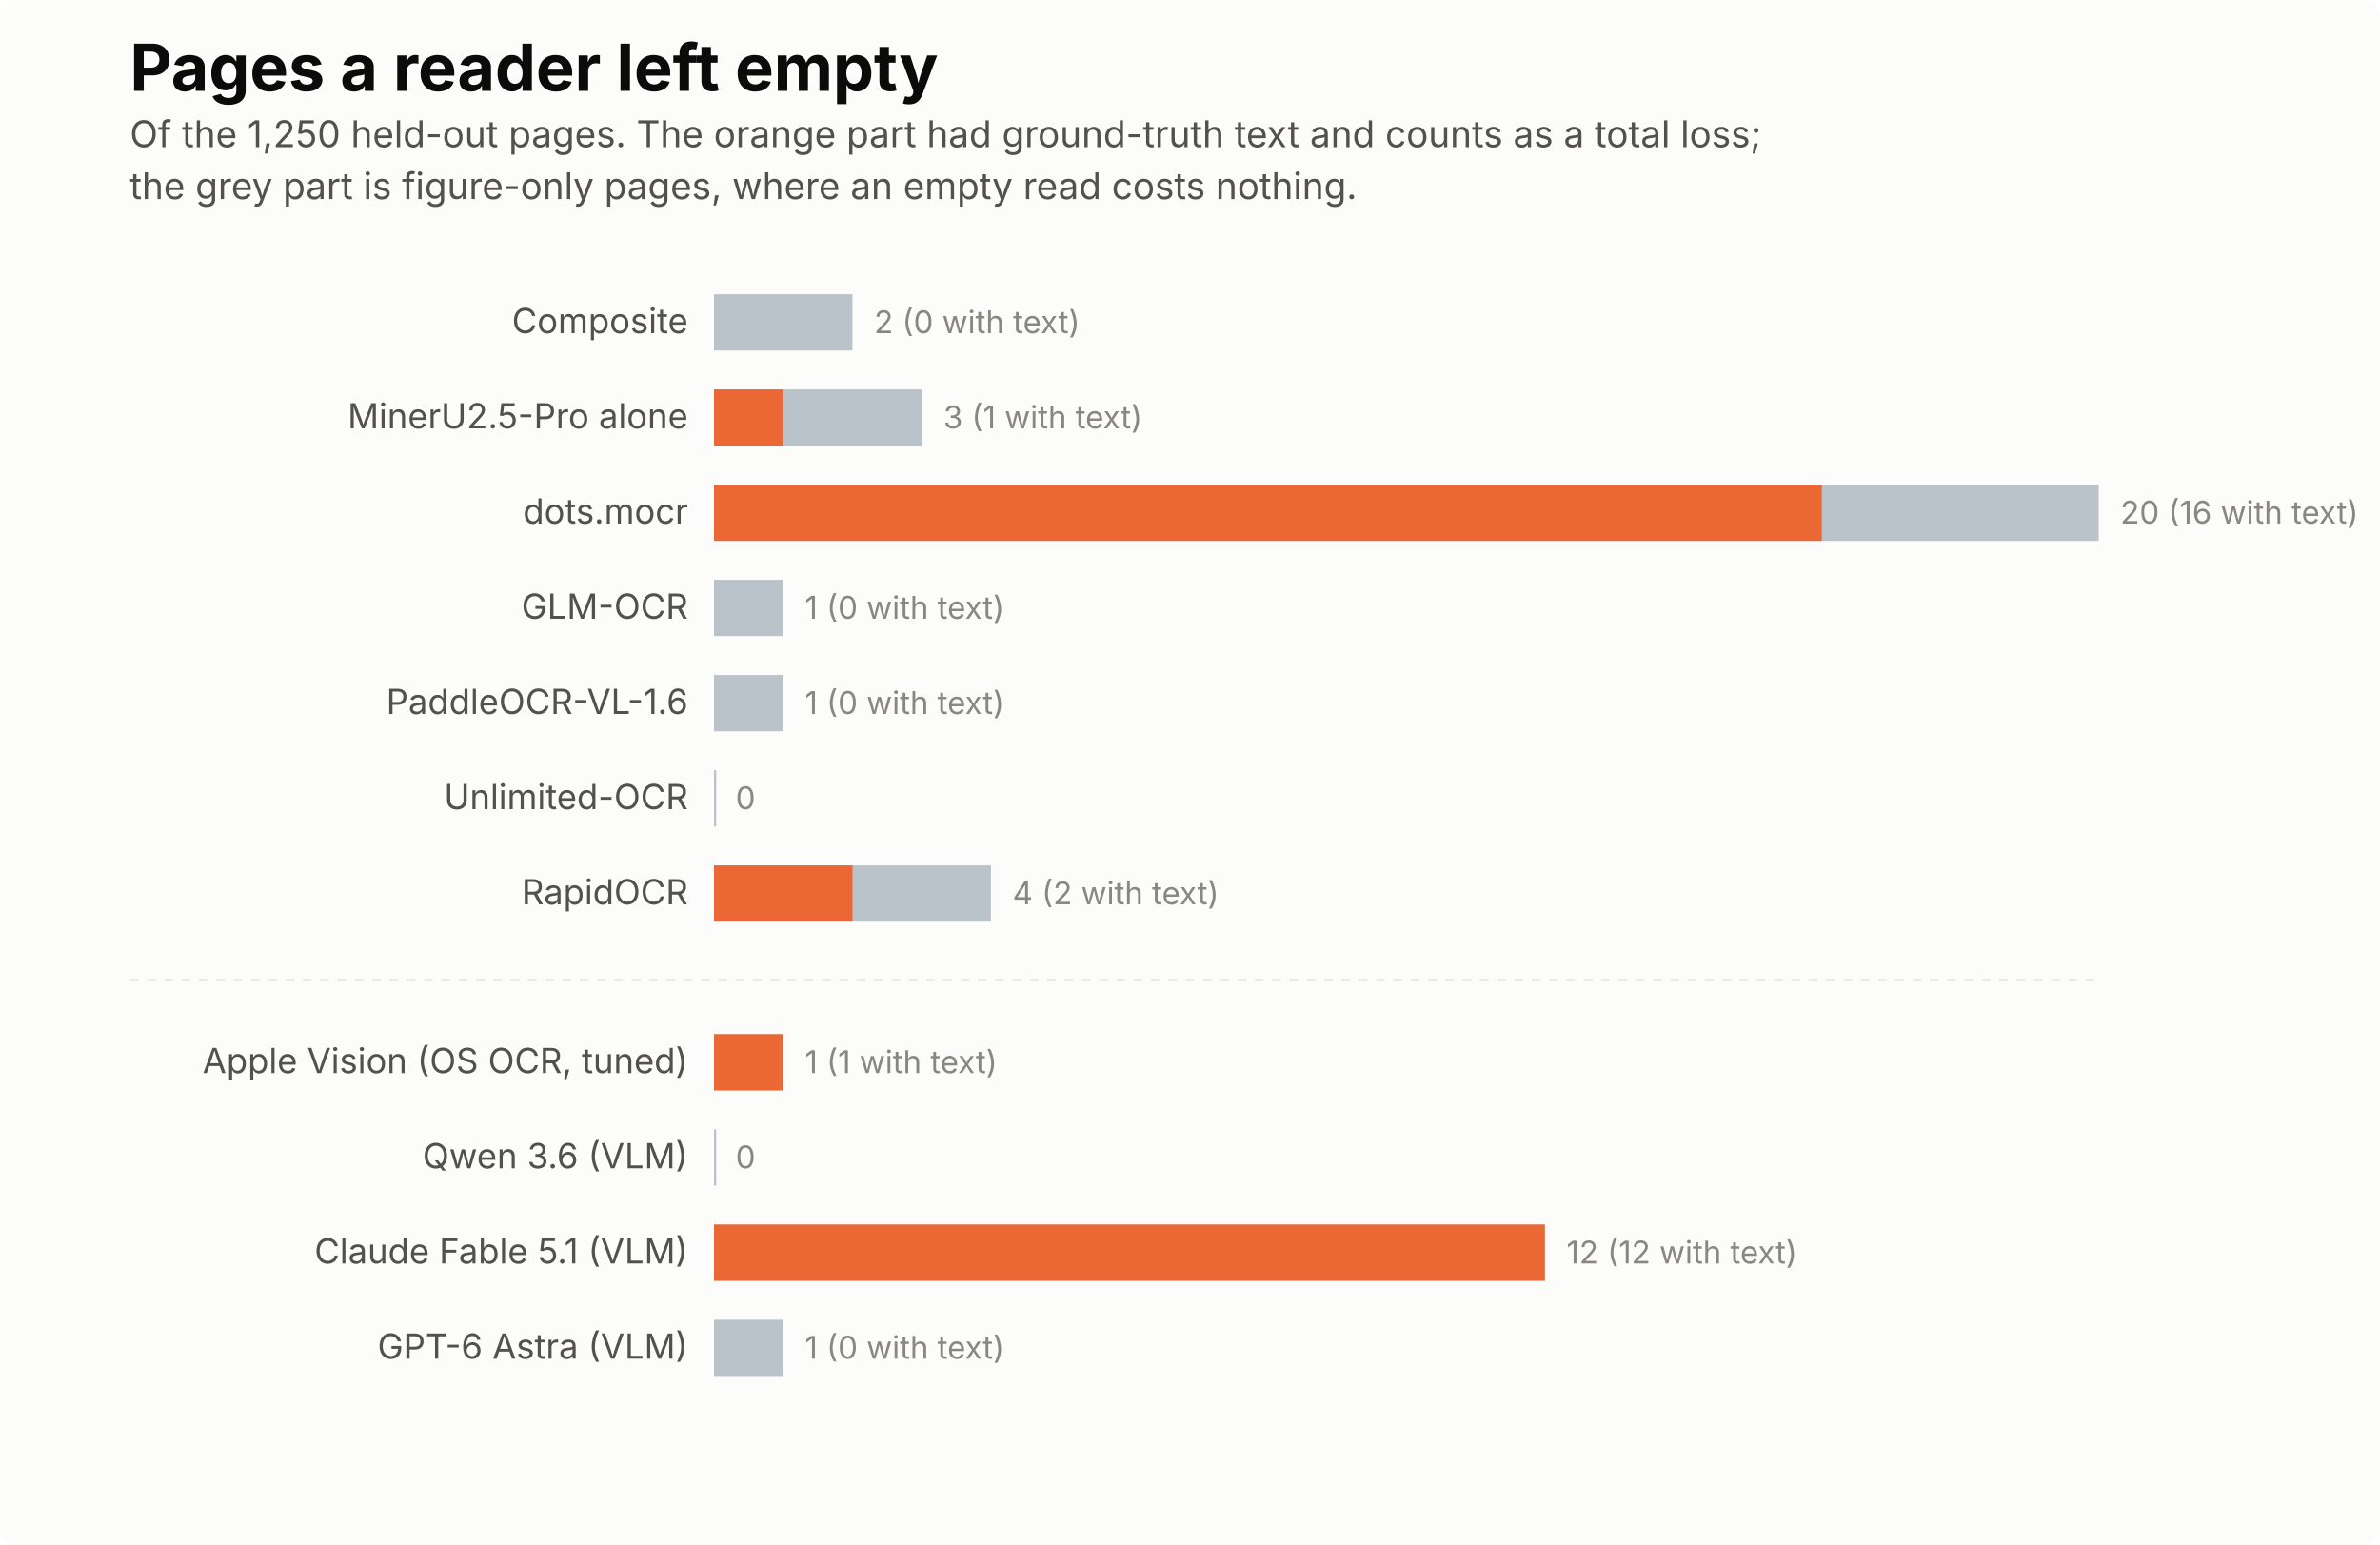
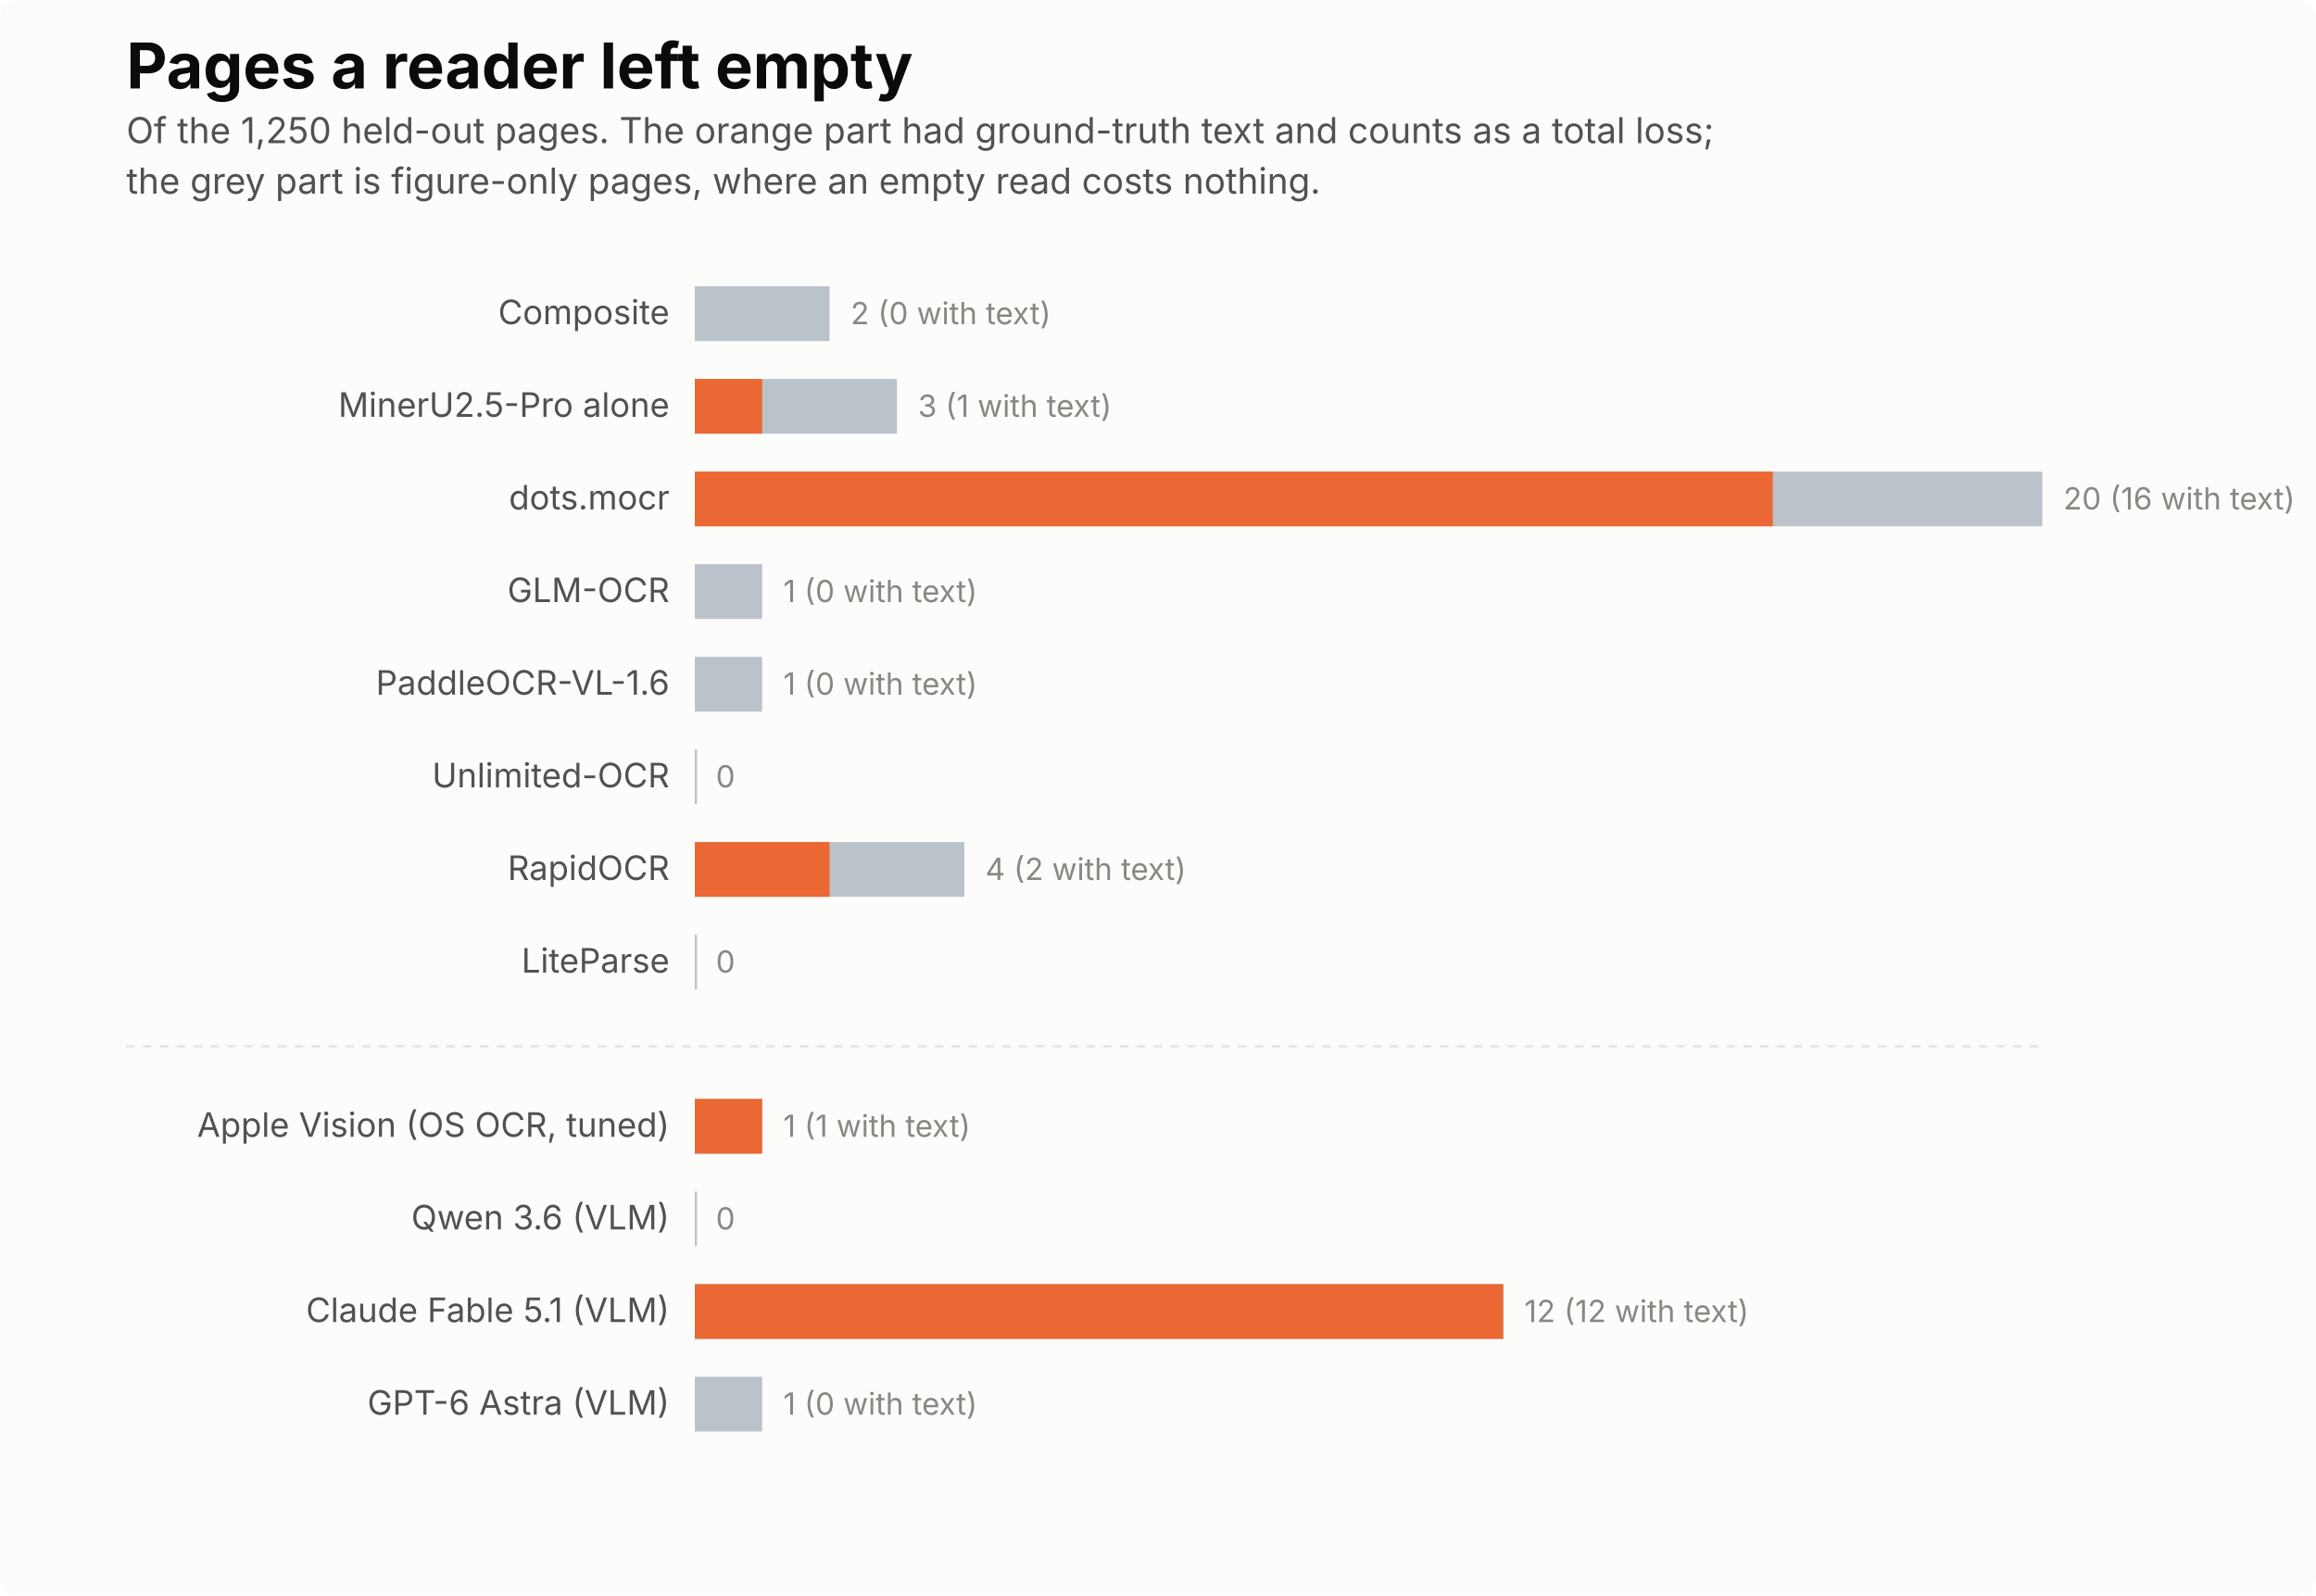
- <svg xmlns="http://www.w3.org/2000/svg" width="1100" height="714" viewBox="0 0 1100 714">
+ <svg xmlns="http://www.w3.org/2000/svg" width="1100" height="758" viewBox="0 0 1100 758">
  <rect width="100%" height="100%" fill="#fcfcfb" rx="8" />
  <style>
text { font-family: -apple-system, BlinkMacSystemFont, "Segoe UI", sans-serif; fill: #52514e; font-size: 16px; }
.title { font-size: 30px; font-weight: 700; fill: #0b0b0b; }
.subtitle { font-size: 17px; fill: #52514e; }
.lab { fill: #0b0b0b; font-weight: 600; }
.tick { font-size: 14.5px; fill: #898781; }
.val { font-weight: 600; font-size: 15px; fill: #0b0b0b; }
.axis { stroke: #c3c2b7; stroke-width: 1.2; }
.grid { stroke: #e1e0d9; stroke-width: 1; }
</style>
  <text class="title" x="60" y="42">Pages a reader left empty</text>
  <text class="subtitle" x="60" y="68">Of the 1,250 held-out pages. The orange part had ground-truth text and counts as a total loss;</text>
  <text class="subtitle" x="60" y="92">the grey part is figure-only pages, where an empty read costs nothing.</text>
  <text x="318" y="154" text-anchor="end">Composite</text>
  <rect x="330" y="136" width="64.0" height="26" fill="#6b7d8f" opacity="0.45" />
  <rect x="330" y="136" width="0.0" height="26" fill="#eb6834" />
  <text x="404.0" y="154" class="tick">2 (0 with text)</text>
  <text x="318" y="198" text-anchor="end">MinerU2.5-Pro alone</text>
  <rect x="330" y="180" width="96.0" height="26" fill="#6b7d8f" opacity="0.45" />
  <rect x="330" y="180" width="32.0" height="26" fill="#eb6834" />
  <text x="436.0" y="198" class="tick">3 (1 with text)</text>
  <text x="318" y="242" text-anchor="end">dots.mocr</text>
  <rect x="330" y="224" width="640.0" height="26" fill="#6b7d8f" opacity="0.45" />
  <rect x="330" y="224" width="512.0" height="26" fill="#eb6834" />
  <text x="980.0" y="242" class="tick">20 (16 with text)</text>
  <text x="318" y="286" text-anchor="end">GLM-OCR</text>
  <rect x="330" y="268" width="32.0" height="26" fill="#6b7d8f" opacity="0.45" />
  <rect x="330" y="268" width="0.0" height="26" fill="#eb6834" />
  <text x="372.0" y="286" class="tick">1 (0 with text)</text>
  <text x="318" y="330" text-anchor="end">PaddleOCR-VL-1.6</text>
  <rect x="330" y="312" width="32.0" height="26" fill="#6b7d8f" opacity="0.45" />
  <rect x="330" y="312" width="0.0" height="26" fill="#eb6834" />
  <text x="372.0" y="330" class="tick">1 (0 with text)</text>
  <text x="318" y="374" text-anchor="end">Unlimited-OCR</text>
  <rect x="330" y="356" width="1.0" height="26" fill="#6b7d8f" opacity="0.45" />
  <rect x="330" y="356" width="0.0" height="26" fill="#eb6834" />
  <text x="340.0" y="374" class="tick">0</text>
  <text x="318" y="418" text-anchor="end">RapidOCR</text>
  <rect x="330" y="400" width="128.0" height="26" fill="#6b7d8f" opacity="0.45" />
  <rect x="330" y="400" width="64.0" height="26" fill="#eb6834" />
  <text x="468.0" y="418" class="tick">4 (2 with text)</text>
-   <line class="grid" x1="60" y1="453" x2="970" y2="453" stroke-dasharray="4 4" />
-   <text x="318" y="496" text-anchor="end">Apple Vision (OS OCR, tuned)</text>
-   <rect x="330" y="478" width="32.0" height="26" fill="#6b7d8f" opacity="0.45" />
-   <rect x="330" y="478" width="32.0" height="26" fill="#eb6834" />
-   <text x="372.0" y="496" class="tick">1 (1 with text)</text>
-   <text x="318" y="540" text-anchor="end">Qwen 3.6 (VLM)</text>
-   <rect x="330" y="522" width="1.0" height="26" fill="#6b7d8f" opacity="0.45" />
-   <rect x="330" y="522" width="0.0" height="26" fill="#eb6834" />
-   <text x="340.0" y="540" class="tick">0</text>
-   <text x="318" y="584" text-anchor="end">Claude Fable 5.1 (VLM)</text>
-   <rect x="330" y="566" width="384.0" height="26" fill="#6b7d8f" opacity="0.45" />
-   <rect x="330" y="566" width="384.0" height="26" fill="#eb6834" />
-   <text x="724.0" y="584" class="tick">12 (12 with text)</text>
-   <text x="318" y="628" text-anchor="end">GPT-6 Astra (VLM)</text>
-   <rect x="330" y="610" width="32.0" height="26" fill="#6b7d8f" opacity="0.45" />
-   <rect x="330" y="610" width="0.0" height="26" fill="#eb6834" />
-   <text x="372.0" y="628" class="tick">1 (0 with text)</text>
+   <text x="318" y="462" text-anchor="end">LiteParse</text>
+   <rect x="330" y="444" width="1.0" height="26" fill="#6b7d8f" opacity="0.45" />
+   <rect x="330" y="444" width="0.0" height="26" fill="#eb6834" />
+   <text x="340.0" y="462" class="tick">0</text>
+   <line class="grid" x1="60" y1="497" x2="970" y2="497" stroke-dasharray="4 4" />
+   <text x="318" y="540" text-anchor="end">Apple Vision (OS OCR, tuned)</text>
+   <rect x="330" y="522" width="32.0" height="26" fill="#6b7d8f" opacity="0.45" />
+   <rect x="330" y="522" width="32.0" height="26" fill="#eb6834" />
+   <text x="372.0" y="540" class="tick">1 (1 with text)</text>
+   <text x="318" y="584" text-anchor="end">Qwen 3.6 (VLM)</text>
+   <rect x="330" y="566" width="1.0" height="26" fill="#6b7d8f" opacity="0.45" />
+   <rect x="330" y="566" width="0.0" height="26" fill="#eb6834" />
+   <text x="340.0" y="584" class="tick">0</text>
+   <text x="318" y="628" text-anchor="end">Claude Fable 5.1 (VLM)</text>
+   <rect x="330" y="610" width="384.0" height="26" fill="#6b7d8f" opacity="0.45" />
+   <rect x="330" y="610" width="384.0" height="26" fill="#eb6834" />
+   <text x="724.0" y="628" class="tick">12 (12 with text)</text>
+   <text x="318" y="672" text-anchor="end">GPT-6 Astra (VLM)</text>
+   <rect x="330" y="654" width="32.0" height="26" fill="#6b7d8f" opacity="0.45" />
+   <rect x="330" y="654" width="0.0" height="26" fill="#eb6834" />
+   <text x="372.0" y="672" class="tick">1 (0 with text)</text>
</svg>
